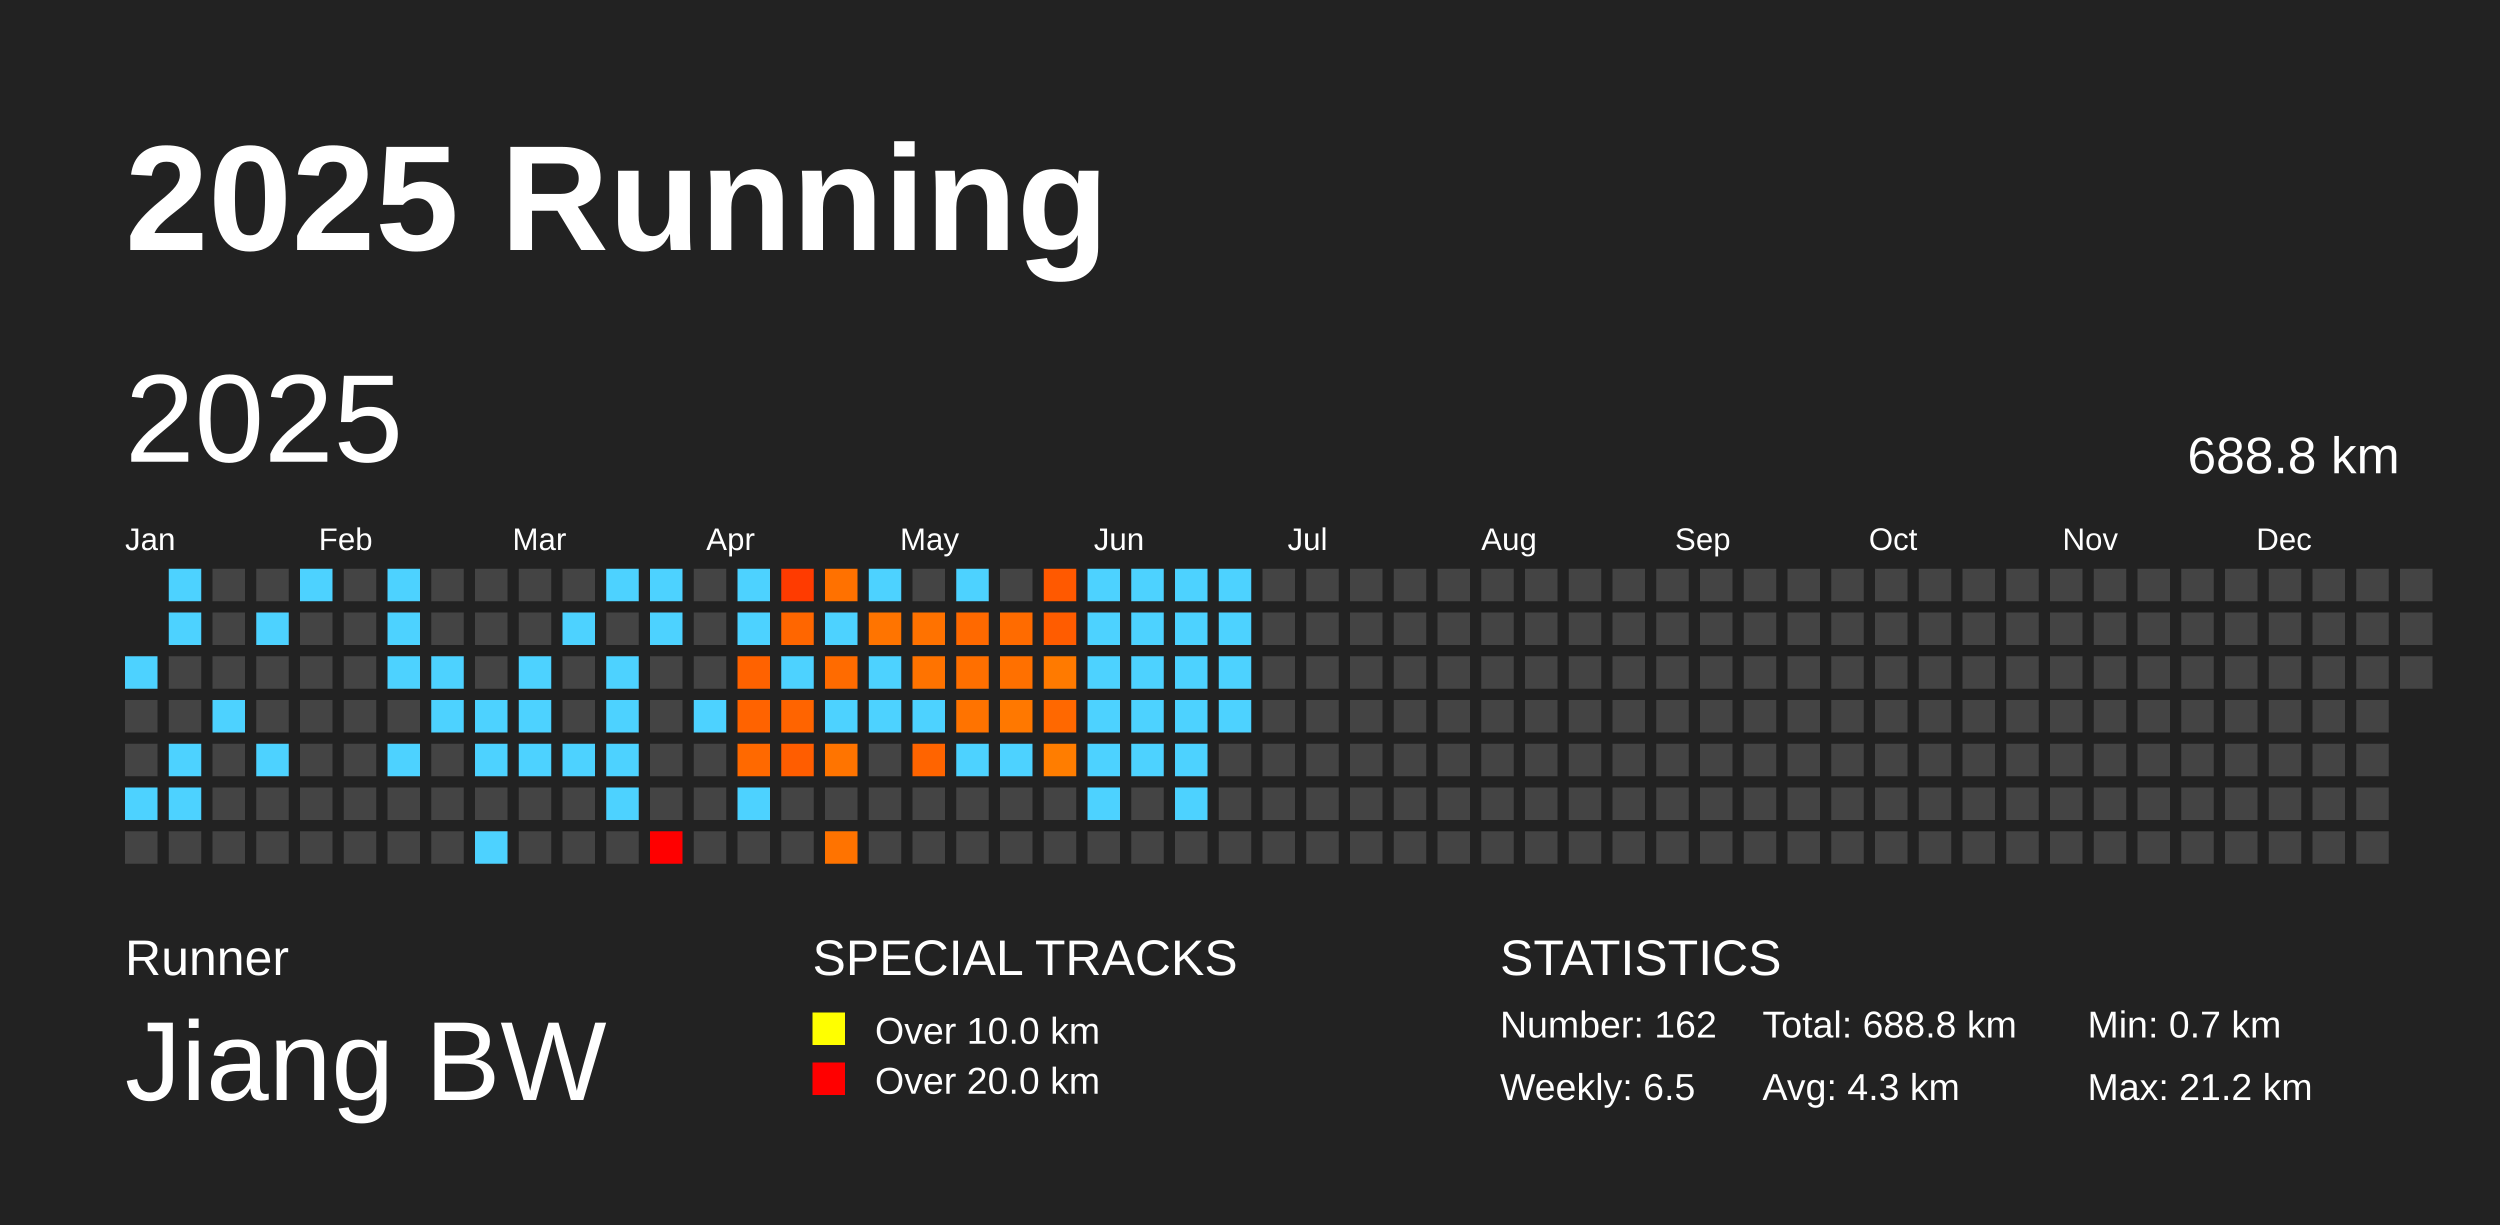
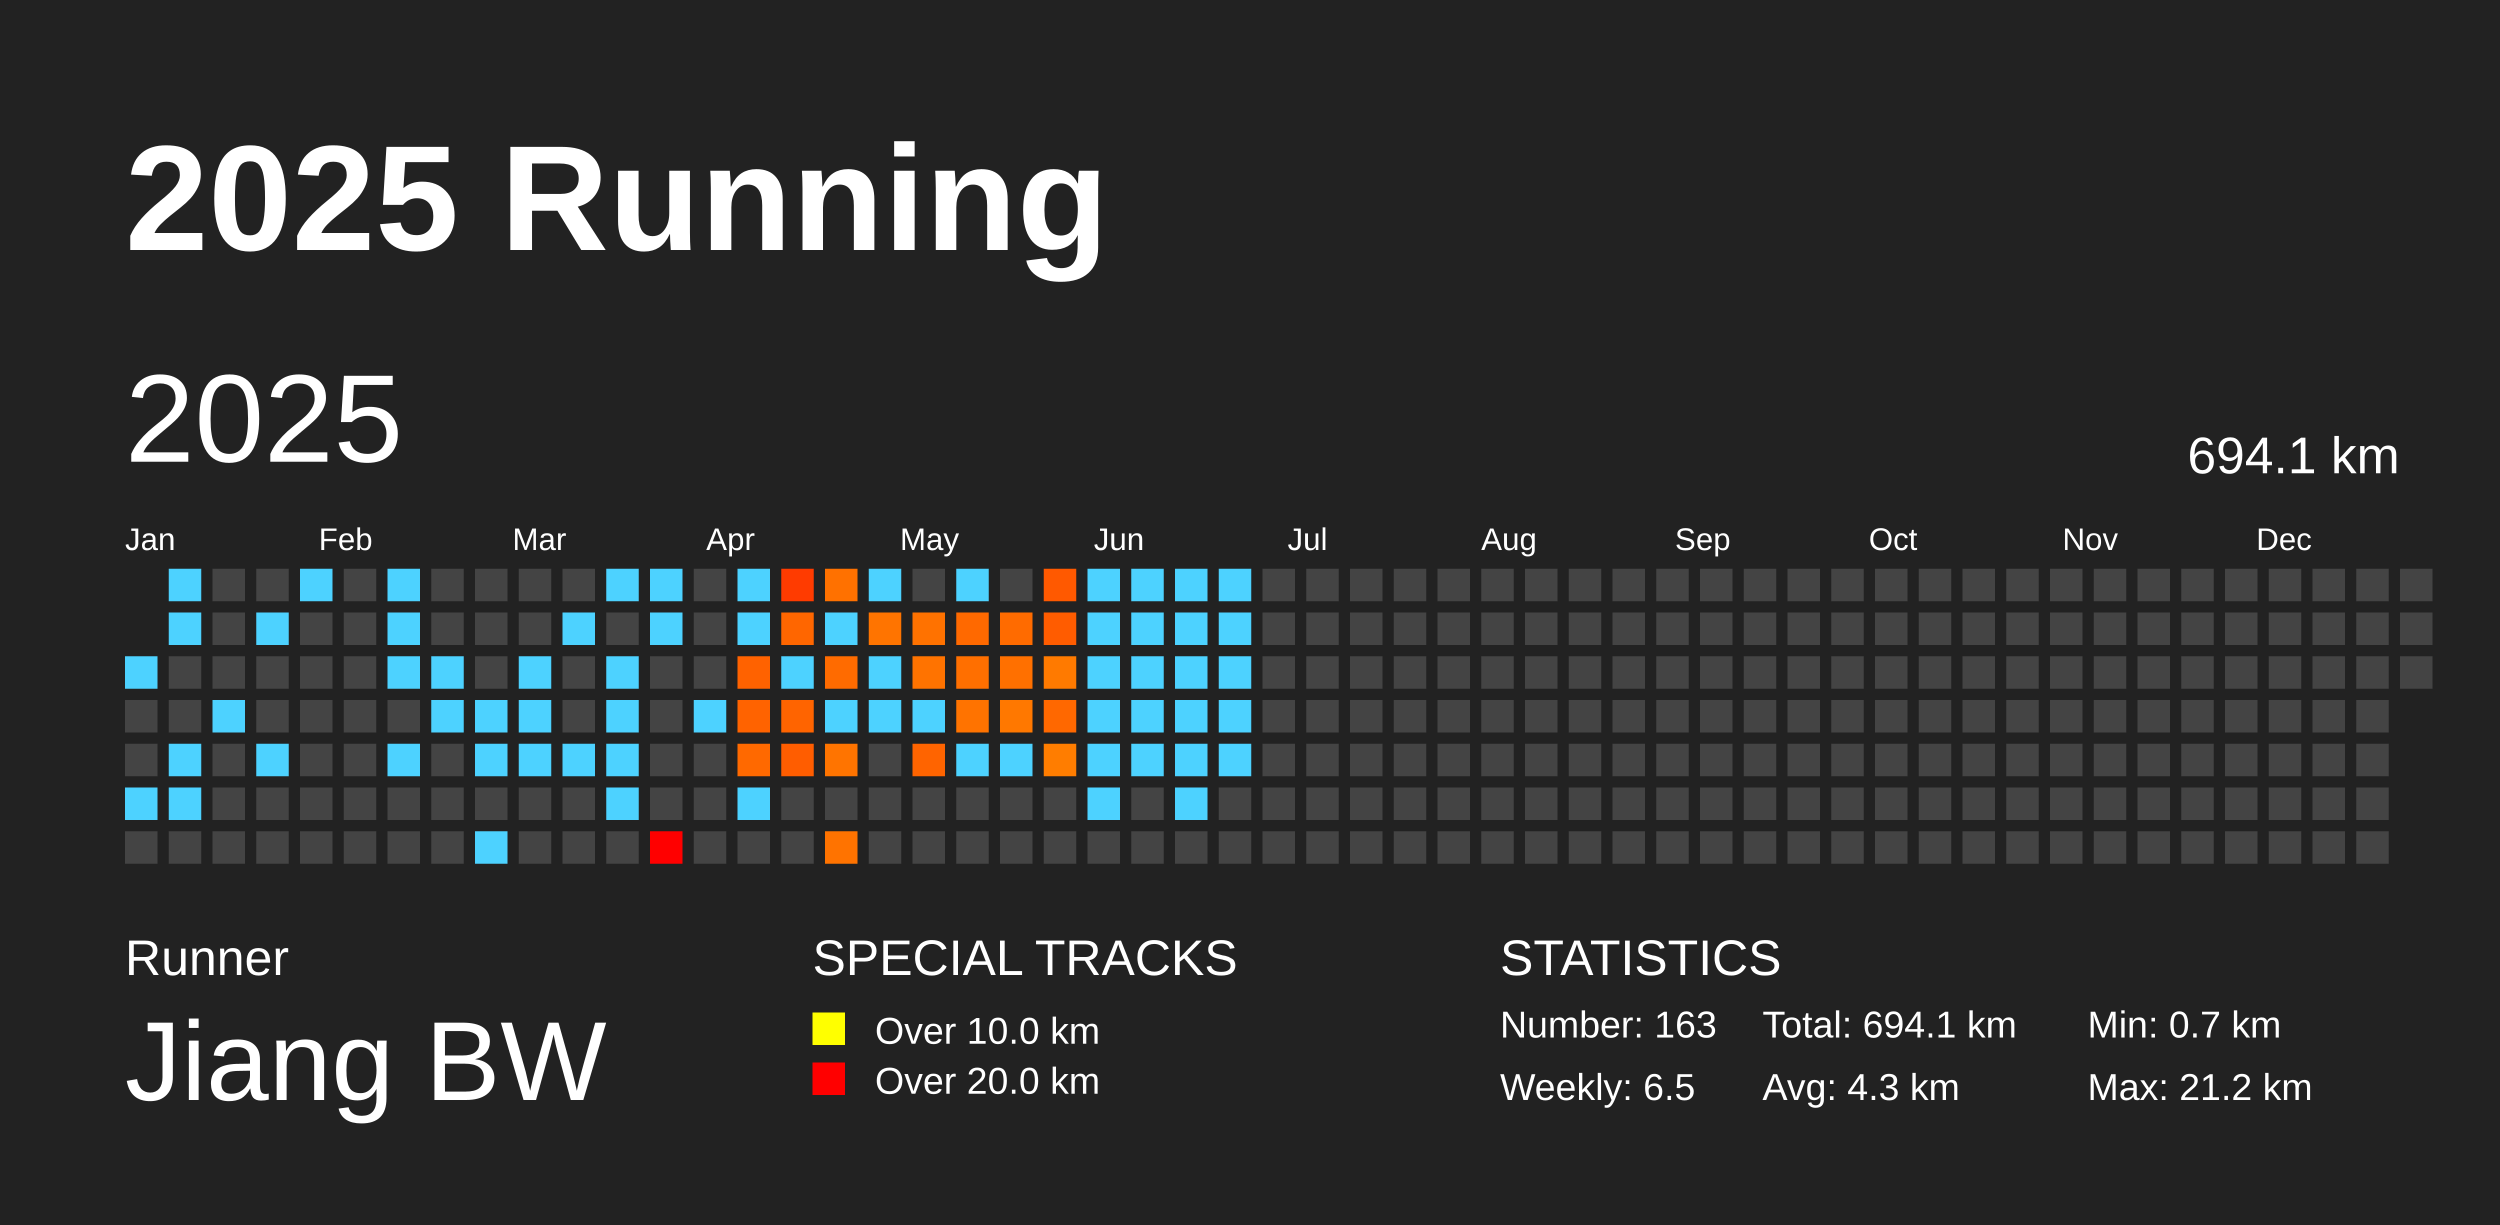
<svg xmlns="http://www.w3.org/2000/svg" baseProfile="full" height="98mm" version="1.1" viewBox="0,0,200,98" width="200mm">
  <defs />
  <rect fill="#222222" height="98" width="200" x="0" y="0" />
  <text fill="#FFFFFF" style="font-size:12px; font-family:Arial; font-weight:bold;" x="10" y="20">2025 Running</text>
  <text fill="#FFFFFF" style="font-size:4px; font-family:Arial" x="10" y="78">Runner</text>
  <text fill="#FFFFFF" style="font-size:9px; font-family:Arial" x="10" y="88">Jiang BW</text>
  <text fill="#FFFFFF" style="font-size:4px; font-family:Arial" x="65" y="78">SPECIAL TRACKS</text>
  <rect fill="yellow" height="2.6" width="2.6" x="65" y="81" />
  <text fill="#FFFFFF" style="font-size:3px; font-family:Arial" x="70" y="83.5">Over 10.0 km</text>
  <rect fill="red" height="2.6" width="2.6" x="65" y="85" />
  <text fill="#FFFFFF" style="font-size:3px; font-family:Arial" x="70" y="87.5">Over 20.0 km</text>
  <text fill="#FFFFFF" style="font-size:4px; font-family:Arial" x="120" y="78">STATISTICS</text>
-   <text fill="#FFFFFF" style="font-size:3px; font-family:Arial" x="120" y="83">Number: 162</text>
+   <text fill="#FFFFFF" style="font-size:3px; font-family:Arial" x="120" y="83">Number: 163</text>
  <text fill="#FFFFFF" style="font-size:3px; font-family:Arial" x="120" y="88">Weekly: 6.5</text>
-   <text fill="#FFFFFF" style="font-size:3px; font-family:Arial" x="141" y="83">Total: 688.8 km</text>
+   <text fill="#FFFFFF" style="font-size:3px; font-family:Arial" x="141" y="83">Total: 694.1 km</text>
  <text fill="#FFFFFF" style="font-size:3px; font-family:Arial" x="141" y="88">Avg: 4.3 km</text>
  <text fill="#FFFFFF" style="font-size:3px; font-family:Arial" x="167" y="83">Min: 0.7 km</text>
  <text fill="#FFFFFF" style="font-size:3px; font-family:Arial" x="167" y="88">Max: 21.2 km</text>
  <text dominant-baseline="hanging" fill="#FFFFFF" style="font-size:10.0px; font-family:Arial;" x="10" y="30">2025</text>
-   <text dominant-baseline="hanging" fill="#FFFFFF" style="font-size:4.125px; font-family:Arial;" x="175" y="35">688.8 km</text>
+   <text dominant-baseline="hanging" fill="#FFFFFF" style="font-size:4.125px; font-family:Arial;" x="175" y="35">694.1 km</text>
  <text fill="#FFFFFF" style="font-size:2.5px; font-family:Arial" x="10.0" y="44">Jan</text>
  <text fill="#FFFFFF" style="font-size:2.5px; font-family:Arial" x="25.5" y="44">Feb</text>
  <text fill="#FFFFFF" style="font-size:2.5px; font-family:Arial" x="41.0" y="44">Mar</text>
  <text fill="#FFFFFF" style="font-size:2.5px; font-family:Arial" x="56.5" y="44">Apr</text>
  <text fill="#FFFFFF" style="font-size:2.5px; font-family:Arial" x="72.0" y="44">May</text>
  <text fill="#FFFFFF" style="font-size:2.5px; font-family:Arial" x="87.5" y="44">Jun</text>
  <text fill="#FFFFFF" style="font-size:2.5px; font-family:Arial" x="103.0" y="44">Jul</text>
  <text fill="#FFFFFF" style="font-size:2.5px; font-family:Arial" x="118.5" y="44">Aug</text>
  <text fill="#FFFFFF" style="font-size:2.5px; font-family:Arial" x="134.0" y="44">Sep</text>
  <text fill="#FFFFFF" style="font-size:2.5px; font-family:Arial" x="149.5" y="44">Oct</text>
  <text fill="#FFFFFF" style="font-size:2.5px; font-family:Arial" x="165.0" y="44">Nov</text>
  <text fill="#FFFFFF" style="font-size:2.5px; font-family:Arial" x="180.5" y="44">Dec</text>
  <rect fill="#4dd2ff" height="2.6" width="2.6" x="10.0" y="52.5" />
  <rect fill="#444444" height="2.6" width="2.6" x="10.0" y="56.0" />
  <rect fill="#444444" height="2.6" width="2.6" x="10.0" y="59.5" />
  <rect fill="#4dd2ff" height="2.6" width="2.6" x="10.0" y="63.0" />
  <rect fill="#444444" height="2.6" width="2.6" x="10.0" y="66.5" />
  <rect fill="#4dd2ff" height="2.6" width="2.6" x="13.5" y="45.5" />
  <rect fill="#4dd2ff" height="2.6" width="2.6" x="13.5" y="49.0" />
  <rect fill="#444444" height="2.6" width="2.6" x="13.5" y="52.5" />
  <rect fill="#444444" height="2.6" width="2.6" x="13.5" y="56.0" />
  <rect fill="#4dd2ff" height="2.6" width="2.6" x="13.5" y="59.5" />
  <rect fill="#4dd2ff" height="2.6" width="2.6" x="13.5" y="63.0" />
  <rect fill="#444444" height="2.6" width="2.6" x="13.5" y="66.5" />
  <rect fill="#444444" height="2.6" width="2.6" x="17.0" y="45.5" />
  <rect fill="#444444" height="2.6" width="2.6" x="17.0" y="49.0" />
  <rect fill="#444444" height="2.6" width="2.6" x="17.0" y="52.5" />
  <rect fill="#4dd2ff" height="2.6" width="2.6" x="17.0" y="56.0" />
  <rect fill="#444444" height="2.6" width="2.6" x="17.0" y="59.5" />
  <rect fill="#444444" height="2.6" width="2.6" x="17.0" y="63.0" />
  <rect fill="#444444" height="2.6" width="2.6" x="17.0" y="66.5" />
  <rect fill="#444444" height="2.6" width="2.6" x="20.5" y="45.5" />
  <rect fill="#4dd2ff" height="2.6" width="2.6" x="20.5" y="49.0" />
  <rect fill="#444444" height="2.6" width="2.6" x="20.5" y="52.5" />
  <rect fill="#444444" height="2.6" width="2.6" x="20.5" y="56.0" />
  <rect fill="#4dd2ff" height="2.6" width="2.6" x="20.5" y="59.5" />
  <rect fill="#444444" height="2.6" width="2.6" x="20.5" y="63.0" />
  <rect fill="#444444" height="2.6" width="2.6" x="20.5" y="66.5" />
  <rect fill="#4dd2ff" height="2.6" width="2.6" x="24.0" y="45.5" />
  <rect fill="#444444" height="2.6" width="2.6" x="24.0" y="49.0" />
  <rect fill="#444444" height="2.6" width="2.6" x="24.0" y="52.5" />
  <rect fill="#444444" height="2.6" width="2.6" x="24.0" y="56.0" />
  <rect fill="#444444" height="2.6" width="2.6" x="24.0" y="59.5" />
  <rect fill="#444444" height="2.6" width="2.6" x="24.0" y="63.0" />
  <rect fill="#444444" height="2.6" width="2.6" x="24.0" y="66.5" />
  <rect fill="#444444" height="2.6" width="2.6" x="27.5" y="45.5" />
  <rect fill="#444444" height="2.6" width="2.6" x="27.5" y="49.0" />
  <rect fill="#444444" height="2.6" width="2.6" x="27.5" y="52.5" />
  <rect fill="#444444" height="2.6" width="2.6" x="27.5" y="56.0" />
  <rect fill="#444444" height="2.6" width="2.6" x="27.5" y="59.5" />
  <rect fill="#444444" height="2.6" width="2.6" x="27.5" y="63.0" />
  <rect fill="#444444" height="2.6" width="2.6" x="27.5" y="66.5" />
  <rect fill="#4dd2ff" height="2.6" width="2.6" x="31.0" y="45.5" />
  <rect fill="#4dd2ff" height="2.6" width="2.6" x="31.0" y="49.0" />
  <rect fill="#4dd2ff" height="2.6" width="2.6" x="31.0" y="52.5" />
  <rect fill="#444444" height="2.6" width="2.6" x="31.0" y="56.0" />
  <rect fill="#4dd2ff" height="2.6" width="2.6" x="31.0" y="59.5" />
  <rect fill="#444444" height="2.6" width="2.6" x="31.0" y="63.0" />
  <rect fill="#444444" height="2.6" width="2.6" x="31.0" y="66.5" />
  <rect fill="#444444" height="2.6" width="2.6" x="34.5" y="45.5" />
  <rect fill="#444444" height="2.6" width="2.6" x="34.5" y="49.0" />
  <rect fill="#4dd2ff" height="2.6" width="2.6" x="34.5" y="52.5" />
  <rect fill="#4dd2ff" height="2.6" width="2.6" x="34.5" y="56.0" />
  <rect fill="#444444" height="2.6" width="2.6" x="34.5" y="59.5" />
  <rect fill="#444444" height="2.6" width="2.6" x="34.5" y="63.0" />
  <rect fill="#444444" height="2.6" width="2.6" x="34.5" y="66.5" />
  <rect fill="#444444" height="2.6" width="2.6" x="38.0" y="45.5" />
  <rect fill="#444444" height="2.6" width="2.6" x="38.0" y="49.0" />
  <rect fill="#444444" height="2.6" width="2.6" x="38.0" y="52.5" />
  <rect fill="#4dd2ff" height="2.6" width="2.6" x="38.0" y="56.0" />
  <rect fill="#4dd2ff" height="2.6" width="2.6" x="38.0" y="59.5" />
  <rect fill="#444444" height="2.6" width="2.6" x="38.0" y="63.0" />
  <rect fill="#4dd2ff" height="2.6" width="2.6" x="38.0" y="66.5" />
  <rect fill="#444444" height="2.6" width="2.6" x="41.5" y="45.5" />
  <rect fill="#444444" height="2.6" width="2.6" x="41.5" y="49.0" />
  <rect fill="#4dd2ff" height="2.6" width="2.6" x="41.5" y="52.5" />
  <rect fill="#4dd2ff" height="2.6" width="2.6" x="41.5" y="56.0" />
  <rect fill="#4dd2ff" height="2.6" width="2.6" x="41.5" y="59.5" />
  <rect fill="#444444" height="2.6" width="2.6" x="41.5" y="63.0" />
  <rect fill="#444444" height="2.6" width="2.6" x="41.5" y="66.5" />
  <rect fill="#444444" height="2.6" width="2.6" x="45.0" y="45.5" />
  <rect fill="#4dd2ff" height="2.6" width="2.6" x="45.0" y="49.0" />
  <rect fill="#444444" height="2.6" width="2.6" x="45.0" y="52.5" />
  <rect fill="#444444" height="2.6" width="2.6" x="45.0" y="56.0" />
  <rect fill="#4dd2ff" height="2.6" width="2.6" x="45.0" y="59.5" />
  <rect fill="#444444" height="2.6" width="2.6" x="45.0" y="63.0" />
  <rect fill="#444444" height="2.6" width="2.6" x="45.0" y="66.5" />
  <rect fill="#4dd2ff" height="2.6" width="2.6" x="48.5" y="45.5" />
  <rect fill="#444444" height="2.6" width="2.6" x="48.5" y="49.0" />
  <rect fill="#4dd2ff" height="2.6" width="2.6" x="48.5" y="52.5" />
  <rect fill="#4dd2ff" height="2.6" width="2.6" x="48.5" y="56.0" />
  <rect fill="#4dd2ff" height="2.6" width="2.6" x="48.5" y="59.5" />
  <rect fill="#4dd2ff" height="2.6" width="2.6" x="48.5" y="63.0" />
  <rect fill="#444444" height="2.6" width="2.6" x="48.5" y="66.5" />
  <rect fill="#4dd2ff" height="2.6" width="2.6" x="52.0" y="45.5" />
  <rect fill="#4dd2ff" height="2.6" width="2.6" x="52.0" y="49.0" />
  <rect fill="#444444" height="2.6" width="2.6" x="52.0" y="52.5" />
  <rect fill="#444444" height="2.6" width="2.6" x="52.0" y="56.0" />
  <rect fill="#444444" height="2.6" width="2.6" x="52.0" y="59.5" />
  <rect fill="#444444" height="2.6" width="2.6" x="52.0" y="63.0" />
  <rect fill="red" height="2.6" width="2.6" x="52.0" y="66.5" />
  <rect fill="#444444" height="2.6" width="2.6" x="55.5" y="45.5" />
  <rect fill="#444444" height="2.6" width="2.6" x="55.5" y="49.0" />
  <rect fill="#444444" height="2.6" width="2.6" x="55.5" y="52.5" />
  <rect fill="#4dd2ff" height="2.6" width="2.6" x="55.5" y="56.0" />
  <rect fill="#444444" height="2.6" width="2.6" x="55.5" y="59.5" />
  <rect fill="#444444" height="2.6" width="2.6" x="55.5" y="63.0" />
  <rect fill="#444444" height="2.6" width="2.6" x="55.5" y="66.5" />
  <rect fill="#4dd2ff" height="2.6" width="2.6" x="59.0" y="45.5" />
  <rect fill="#4dd2ff" height="2.6" width="2.6" x="59.0" y="49.0" />
  <rect fill="#ff6200" height="2.6" width="2.6" x="59.0" y="52.5" />
  <rect fill="#ff6300" height="2.6" width="2.6" x="59.0" y="56.0" />
  <rect fill="#ff6900" height="2.6" width="2.6" x="59.0" y="59.5" />
  <rect fill="#4dd2ff" height="2.6" width="2.6" x="59.0" y="63.0" />
  <rect fill="#444444" height="2.6" width="2.6" x="59.0" y="66.5" />
  <rect fill="#ff3b00" height="2.6" width="2.6" x="62.5" y="45.5" />
  <rect fill="#ff6600" height="2.6" width="2.6" x="62.5" y="49.0" />
  <rect fill="#4dd2ff" height="2.6" width="2.6" x="62.5" y="52.5" />
  <rect fill="#ff6400" height="2.6" width="2.6" x="62.5" y="56.0" />
  <rect fill="#ff5d00" height="2.6" width="2.6" x="62.5" y="59.5" />
  <rect fill="#444444" height="2.6" width="2.6" x="62.5" y="63.0" />
  <rect fill="#444444" height="2.6" width="2.6" x="62.5" y="66.5" />
  <rect fill="#ff7100" height="2.6" width="2.6" x="66.0" y="45.5" />
  <rect fill="#4dd2ff" height="2.6" width="2.6" x="66.0" y="49.0" />
  <rect fill="#ff6b00" height="2.6" width="2.6" x="66.0" y="52.5" />
  <rect fill="#4dd2ff" height="2.6" width="2.6" x="66.0" y="56.0" />
  <rect fill="#ff7400" height="2.6" width="2.6" x="66.0" y="59.5" />
  <rect fill="#444444" height="2.6" width="2.6" x="66.0" y="63.0" />
  <rect fill="#ff7300" height="2.6" width="2.6" x="66.0" y="66.5" />
  <rect fill="#4dd2ff" height="2.6" width="2.6" x="69.5" y="45.5" />
  <rect fill="#ff7400" height="2.6" width="2.6" x="69.5" y="49.0" />
  <rect fill="#4dd2ff" height="2.6" width="2.6" x="69.5" y="52.5" />
  <rect fill="#4dd2ff" height="2.6" width="2.6" x="69.5" y="56.0" />
  <rect fill="#444444" height="2.6" width="2.6" x="69.5" y="59.5" />
  <rect fill="#444444" height="2.6" width="2.6" x="69.5" y="63.0" />
  <rect fill="#444444" height="2.6" width="2.6" x="69.5" y="66.5" />
  <rect fill="#444444" height="2.6" width="2.6" x="73.0" y="45.5" />
  <rect fill="#ff7200" height="2.6" width="2.6" x="73.0" y="49.0" />
  <rect fill="#ff7300" height="2.6" width="2.6" x="73.0" y="52.5" />
  <rect fill="#4dd2ff" height="2.6" width="2.6" x="73.0" y="56.0" />
  <rect fill="#ff6400" height="2.6" width="2.6" x="73.0" y="59.5" />
  <rect fill="#444444" height="2.6" width="2.6" x="73.0" y="63.0" />
  <rect fill="#444444" height="2.6" width="2.6" x="73.0" y="66.5" />
  <rect fill="#4dd2ff" height="2.6" width="2.6" x="76.5" y="45.5" />
  <rect fill="#ff6900" height="2.6" width="2.6" x="76.5" y="49.0" />
  <rect fill="#ff6f00" height="2.6" width="2.6" x="76.5" y="52.5" />
  <rect fill="#ff7300" height="2.6" width="2.6" x="76.5" y="56.0" />
  <rect fill="#4dd2ff" height="2.6" width="2.6" x="76.5" y="59.5" />
  <rect fill="#444444" height="2.6" width="2.6" x="76.5" y="63.0" />
  <rect fill="#444444" height="2.6" width="2.6" x="76.5" y="66.5" />
  <rect fill="#444444" height="2.6" width="2.6" x="80.0" y="45.5" />
  <rect fill="#ff6b00" height="2.6" width="2.6" x="80.0" y="49.0" />
  <rect fill="#ff7000" height="2.6" width="2.6" x="80.0" y="52.5" />
  <rect fill="#ff7800" height="2.6" width="2.6" x="80.0" y="56.0" />
  <rect fill="#4dd2ff" height="2.6" width="2.6" x="80.0" y="59.5" />
  <rect fill="#444444" height="2.6" width="2.6" x="80.0" y="63.0" />
  <rect fill="#444444" height="2.6" width="2.6" x="80.0" y="66.5" />
  <rect fill="#ff5900" height="2.6" width="2.6" x="83.5" y="45.5" />
  <rect fill="#ff5c00" height="2.6" width="2.6" x="83.5" y="49.0" />
  <rect fill="#ff7a00" height="2.6" width="2.6" x="83.5" y="52.5" />
  <rect fill="#ff6800" height="2.6" width="2.6" x="83.5" y="56.0" />
  <rect fill="#ff7d00" height="2.6" width="2.6" x="83.5" y="59.5" />
  <rect fill="#444444" height="2.6" width="2.6" x="83.5" y="63.0" />
  <rect fill="#444444" height="2.6" width="2.6" x="83.5" y="66.5" />
  <rect fill="#4dd2ff" height="2.6" width="2.6" x="87.0" y="45.5" />
  <rect fill="#4dd2ff" height="2.6" width="2.6" x="87.0" y="49.0" />
  <rect fill="#4dd2ff" height="2.6" width="2.6" x="87.0" y="52.5" />
  <rect fill="#4dd2ff" height="2.6" width="2.6" x="87.0" y="56.0" />
  <rect fill="#4dd2ff" height="2.6" width="2.6" x="87.0" y="59.5" />
  <rect fill="#4dd2ff" height="2.6" width="2.6" x="87.0" y="63.0" />
  <rect fill="#444444" height="2.6" width="2.6" x="87.0" y="66.5" />
  <rect fill="#4dd2ff" height="2.6" width="2.6" x="90.5" y="45.5" />
  <rect fill="#4dd2ff" height="2.6" width="2.6" x="90.5" y="49.0" />
  <rect fill="#4dd2ff" height="2.6" width="2.6" x="90.5" y="52.5" />
  <rect fill="#4dd2ff" height="2.6" width="2.6" x="90.5" y="56.0" />
  <rect fill="#4dd2ff" height="2.6" width="2.6" x="90.5" y="59.5" />
  <rect fill="#444444" height="2.6" width="2.6" x="90.5" y="63.0" />
  <rect fill="#444444" height="2.6" width="2.6" x="90.5" y="66.5" />
  <rect fill="#4dd2ff" height="2.6" width="2.6" x="94.0" y="45.5" />
  <rect fill="#4dd2ff" height="2.6" width="2.6" x="94.0" y="49.0" />
  <rect fill="#4dd2ff" height="2.6" width="2.6" x="94.0" y="52.5" />
  <rect fill="#4dd2ff" height="2.6" width="2.6" x="94.0" y="56.0" />
  <rect fill="#4dd2ff" height="2.6" width="2.6" x="94.0" y="59.5" />
  <rect fill="#4dd2ff" height="2.6" width="2.6" x="94.0" y="63.0" />
  <rect fill="#444444" height="2.6" width="2.6" x="94.0" y="66.5" />
  <rect fill="#4dd2ff" height="2.6" width="2.6" x="97.5" y="45.5" />
  <rect fill="#4dd2ff" height="2.6" width="2.6" x="97.5" y="49.0" />
  <rect fill="#4dd2ff" height="2.6" width="2.6" x="97.5" y="52.5" />
  <rect fill="#4dd2ff" height="2.6" width="2.6" x="97.5" y="56.0" />
-   <rect fill="#444444" height="2.6" width="2.6" x="97.5" y="59.5" />
+   <rect fill="#4dd2ff" height="2.6" width="2.6" x="97.5" y="59.5" />
  <rect fill="#444444" height="2.6" width="2.6" x="97.5" y="63.0" />
  <rect fill="#444444" height="2.6" width="2.6" x="97.5" y="66.5" />
  <rect fill="#444444" height="2.6" width="2.6" x="101.0" y="45.5" />
  <rect fill="#444444" height="2.6" width="2.6" x="101.0" y="49.0" />
  <rect fill="#444444" height="2.6" width="2.6" x="101.0" y="52.5" />
  <rect fill="#444444" height="2.6" width="2.6" x="101.0" y="56.0" />
  <rect fill="#444444" height="2.6" width="2.6" x="101.0" y="59.5" />
  <rect fill="#444444" height="2.6" width="2.6" x="101.0" y="63.0" />
  <rect fill="#444444" height="2.6" width="2.6" x="101.0" y="66.5" />
  <rect fill="#444444" height="2.6" width="2.6" x="104.5" y="45.5" />
  <rect fill="#444444" height="2.6" width="2.6" x="104.5" y="49.0" />
  <rect fill="#444444" height="2.6" width="2.6" x="104.5" y="52.5" />
  <rect fill="#444444" height="2.6" width="2.6" x="104.5" y="56.0" />
  <rect fill="#444444" height="2.6" width="2.6" x="104.5" y="59.5" />
  <rect fill="#444444" height="2.6" width="2.6" x="104.5" y="63.0" />
  <rect fill="#444444" height="2.6" width="2.6" x="104.5" y="66.5" />
  <rect fill="#444444" height="2.6" width="2.6" x="108.0" y="45.5" />
  <rect fill="#444444" height="2.6" width="2.6" x="108.0" y="49.0" />
  <rect fill="#444444" height="2.6" width="2.6" x="108.0" y="52.5" />
  <rect fill="#444444" height="2.6" width="2.6" x="108.0" y="56.0" />
  <rect fill="#444444" height="2.6" width="2.6" x="108.0" y="59.5" />
  <rect fill="#444444" height="2.6" width="2.6" x="108.0" y="63.0" />
  <rect fill="#444444" height="2.6" width="2.6" x="108.0" y="66.5" />
  <rect fill="#444444" height="2.6" width="2.6" x="111.5" y="45.5" />
  <rect fill="#444444" height="2.6" width="2.6" x="111.5" y="49.0" />
  <rect fill="#444444" height="2.6" width="2.6" x="111.5" y="52.5" />
  <rect fill="#444444" height="2.6" width="2.6" x="111.5" y="56.0" />
  <rect fill="#444444" height="2.6" width="2.6" x="111.5" y="59.5" />
  <rect fill="#444444" height="2.6" width="2.6" x="111.5" y="63.0" />
  <rect fill="#444444" height="2.6" width="2.6" x="111.5" y="66.5" />
  <rect fill="#444444" height="2.6" width="2.6" x="115.0" y="45.5" />
  <rect fill="#444444" height="2.6" width="2.6" x="115.0" y="49.0" />
  <rect fill="#444444" height="2.6" width="2.6" x="115.0" y="52.5" />
  <rect fill="#444444" height="2.6" width="2.6" x="115.0" y="56.0" />
  <rect fill="#444444" height="2.6" width="2.6" x="115.0" y="59.5" />
  <rect fill="#444444" height="2.6" width="2.6" x="115.0" y="63.0" />
  <rect fill="#444444" height="2.6" width="2.6" x="115.0" y="66.5" />
  <rect fill="#444444" height="2.6" width="2.6" x="118.5" y="45.5" />
  <rect fill="#444444" height="2.6" width="2.6" x="118.5" y="49.0" />
  <rect fill="#444444" height="2.6" width="2.6" x="118.5" y="52.5" />
  <rect fill="#444444" height="2.6" width="2.6" x="118.5" y="56.0" />
  <rect fill="#444444" height="2.6" width="2.6" x="118.5" y="59.5" />
  <rect fill="#444444" height="2.6" width="2.6" x="118.5" y="63.0" />
  <rect fill="#444444" height="2.6" width="2.6" x="118.5" y="66.5" />
  <rect fill="#444444" height="2.6" width="2.6" x="122.0" y="45.5" />
  <rect fill="#444444" height="2.6" width="2.6" x="122.0" y="49.0" />
  <rect fill="#444444" height="2.6" width="2.6" x="122.0" y="52.5" />
  <rect fill="#444444" height="2.6" width="2.6" x="122.0" y="56.0" />
  <rect fill="#444444" height="2.6" width="2.6" x="122.0" y="59.5" />
  <rect fill="#444444" height="2.6" width="2.6" x="122.0" y="63.0" />
  <rect fill="#444444" height="2.6" width="2.6" x="122.0" y="66.5" />
  <rect fill="#444444" height="2.6" width="2.6" x="125.5" y="45.5" />
  <rect fill="#444444" height="2.6" width="2.6" x="125.5" y="49.0" />
  <rect fill="#444444" height="2.6" width="2.6" x="125.5" y="52.5" />
  <rect fill="#444444" height="2.6" width="2.6" x="125.5" y="56.0" />
  <rect fill="#444444" height="2.6" width="2.6" x="125.5" y="59.5" />
  <rect fill="#444444" height="2.6" width="2.6" x="125.5" y="63.0" />
  <rect fill="#444444" height="2.6" width="2.6" x="125.5" y="66.5" />
  <rect fill="#444444" height="2.6" width="2.6" x="129.0" y="45.5" />
  <rect fill="#444444" height="2.6" width="2.6" x="129.0" y="49.0" />
  <rect fill="#444444" height="2.6" width="2.6" x="129.0" y="52.5" />
  <rect fill="#444444" height="2.6" width="2.6" x="129.0" y="56.0" />
  <rect fill="#444444" height="2.6" width="2.6" x="129.0" y="59.5" />
  <rect fill="#444444" height="2.6" width="2.6" x="129.0" y="63.0" />
  <rect fill="#444444" height="2.6" width="2.6" x="129.0" y="66.5" />
  <rect fill="#444444" height="2.6" width="2.6" x="132.5" y="45.5" />
  <rect fill="#444444" height="2.6" width="2.6" x="132.5" y="49.0" />
  <rect fill="#444444" height="2.6" width="2.6" x="132.5" y="52.5" />
  <rect fill="#444444" height="2.6" width="2.6" x="132.5" y="56.0" />
  <rect fill="#444444" height="2.6" width="2.6" x="132.5" y="59.5" />
  <rect fill="#444444" height="2.6" width="2.6" x="132.5" y="63.0" />
  <rect fill="#444444" height="2.6" width="2.6" x="132.5" y="66.5" />
  <rect fill="#444444" height="2.6" width="2.6" x="136.0" y="45.5" />
  <rect fill="#444444" height="2.6" width="2.6" x="136.0" y="49.0" />
  <rect fill="#444444" height="2.6" width="2.6" x="136.0" y="52.5" />
  <rect fill="#444444" height="2.6" width="2.6" x="136.0" y="56.0" />
  <rect fill="#444444" height="2.6" width="2.6" x="136.0" y="59.5" />
  <rect fill="#444444" height="2.6" width="2.6" x="136.0" y="63.0" />
  <rect fill="#444444" height="2.6" width="2.6" x="136.0" y="66.5" />
  <rect fill="#444444" height="2.6" width="2.6" x="139.5" y="45.5" />
  <rect fill="#444444" height="2.6" width="2.6" x="139.5" y="49.0" />
  <rect fill="#444444" height="2.6" width="2.6" x="139.5" y="52.5" />
  <rect fill="#444444" height="2.6" width="2.6" x="139.5" y="56.0" />
  <rect fill="#444444" height="2.6" width="2.6" x="139.5" y="59.5" />
  <rect fill="#444444" height="2.6" width="2.6" x="139.5" y="63.0" />
  <rect fill="#444444" height="2.6" width="2.6" x="139.5" y="66.5" />
  <rect fill="#444444" height="2.6" width="2.6" x="143.0" y="45.5" />
  <rect fill="#444444" height="2.6" width="2.6" x="143.0" y="49.0" />
  <rect fill="#444444" height="2.6" width="2.6" x="143.0" y="52.5" />
  <rect fill="#444444" height="2.6" width="2.6" x="143.0" y="56.0" />
  <rect fill="#444444" height="2.6" width="2.6" x="143.0" y="59.5" />
  <rect fill="#444444" height="2.6" width="2.6" x="143.0" y="63.0" />
  <rect fill="#444444" height="2.6" width="2.6" x="143.0" y="66.5" />
  <rect fill="#444444" height="2.6" width="2.6" x="146.5" y="45.5" />
  <rect fill="#444444" height="2.6" width="2.6" x="146.5" y="49.0" />
  <rect fill="#444444" height="2.6" width="2.6" x="146.5" y="52.5" />
  <rect fill="#444444" height="2.6" width="2.6" x="146.5" y="56.0" />
  <rect fill="#444444" height="2.6" width="2.6" x="146.5" y="59.5" />
  <rect fill="#444444" height="2.6" width="2.6" x="146.5" y="63.0" />
  <rect fill="#444444" height="2.6" width="2.6" x="146.5" y="66.5" />
  <rect fill="#444444" height="2.6" width="2.6" x="150.0" y="45.5" />
  <rect fill="#444444" height="2.6" width="2.6" x="150.0" y="49.0" />
  <rect fill="#444444" height="2.6" width="2.6" x="150.0" y="52.5" />
  <rect fill="#444444" height="2.6" width="2.6" x="150.0" y="56.0" />
  <rect fill="#444444" height="2.6" width="2.6" x="150.0" y="59.5" />
  <rect fill="#444444" height="2.6" width="2.6" x="150.0" y="63.0" />
  <rect fill="#444444" height="2.6" width="2.6" x="150.0" y="66.5" />
  <rect fill="#444444" height="2.6" width="2.6" x="153.5" y="45.5" />
  <rect fill="#444444" height="2.6" width="2.6" x="153.5" y="49.0" />
  <rect fill="#444444" height="2.6" width="2.6" x="153.5" y="52.5" />
  <rect fill="#444444" height="2.6" width="2.6" x="153.5" y="56.0" />
  <rect fill="#444444" height="2.6" width="2.6" x="153.5" y="59.5" />
  <rect fill="#444444" height="2.6" width="2.6" x="153.5" y="63.0" />
  <rect fill="#444444" height="2.6" width="2.6" x="153.5" y="66.5" />
  <rect fill="#444444" height="2.6" width="2.6" x="157.0" y="45.5" />
  <rect fill="#444444" height="2.6" width="2.6" x="157.0" y="49.0" />
  <rect fill="#444444" height="2.6" width="2.6" x="157.0" y="52.5" />
  <rect fill="#444444" height="2.6" width="2.6" x="157.0" y="56.0" />
  <rect fill="#444444" height="2.6" width="2.6" x="157.0" y="59.5" />
  <rect fill="#444444" height="2.6" width="2.6" x="157.0" y="63.0" />
  <rect fill="#444444" height="2.6" width="2.6" x="157.0" y="66.5" />
  <rect fill="#444444" height="2.6" width="2.6" x="160.5" y="45.5" />
  <rect fill="#444444" height="2.6" width="2.6" x="160.5" y="49.0" />
  <rect fill="#444444" height="2.6" width="2.6" x="160.5" y="52.5" />
  <rect fill="#444444" height="2.6" width="2.6" x="160.5" y="56.0" />
  <rect fill="#444444" height="2.6" width="2.6" x="160.5" y="59.5" />
  <rect fill="#444444" height="2.6" width="2.6" x="160.5" y="63.0" />
  <rect fill="#444444" height="2.6" width="2.6" x="160.5" y="66.5" />
  <rect fill="#444444" height="2.6" width="2.6" x="164.0" y="45.5" />
  <rect fill="#444444" height="2.6" width="2.6" x="164.0" y="49.0" />
  <rect fill="#444444" height="2.6" width="2.6" x="164.0" y="52.5" />
  <rect fill="#444444" height="2.6" width="2.6" x="164.0" y="56.0" />
  <rect fill="#444444" height="2.6" width="2.6" x="164.0" y="59.5" />
  <rect fill="#444444" height="2.6" width="2.6" x="164.0" y="63.0" />
  <rect fill="#444444" height="2.6" width="2.6" x="164.0" y="66.5" />
  <rect fill="#444444" height="2.6" width="2.6" x="167.5" y="45.5" />
  <rect fill="#444444" height="2.6" width="2.6" x="167.5" y="49.0" />
  <rect fill="#444444" height="2.6" width="2.6" x="167.5" y="52.5" />
  <rect fill="#444444" height="2.6" width="2.6" x="167.5" y="56.0" />
  <rect fill="#444444" height="2.6" width="2.6" x="167.5" y="59.5" />
  <rect fill="#444444" height="2.6" width="2.6" x="167.5" y="63.0" />
  <rect fill="#444444" height="2.6" width="2.6" x="167.5" y="66.5" />
  <rect fill="#444444" height="2.6" width="2.6" x="171.0" y="45.5" />
  <rect fill="#444444" height="2.6" width="2.6" x="171.0" y="49.0" />
  <rect fill="#444444" height="2.6" width="2.6" x="171.0" y="52.5" />
  <rect fill="#444444" height="2.6" width="2.6" x="171.0" y="56.0" />
  <rect fill="#444444" height="2.6" width="2.6" x="171.0" y="59.5" />
  <rect fill="#444444" height="2.6" width="2.6" x="171.0" y="63.0" />
  <rect fill="#444444" height="2.6" width="2.6" x="171.0" y="66.5" />
  <rect fill="#444444" height="2.6" width="2.6" x="174.5" y="45.5" />
  <rect fill="#444444" height="2.6" width="2.6" x="174.5" y="49.0" />
  <rect fill="#444444" height="2.6" width="2.6" x="174.5" y="52.5" />
  <rect fill="#444444" height="2.6" width="2.6" x="174.5" y="56.0" />
  <rect fill="#444444" height="2.6" width="2.6" x="174.5" y="59.5" />
  <rect fill="#444444" height="2.6" width="2.6" x="174.5" y="63.0" />
  <rect fill="#444444" height="2.6" width="2.6" x="174.5" y="66.5" />
  <rect fill="#444444" height="2.6" width="2.6" x="178.0" y="45.5" />
  <rect fill="#444444" height="2.6" width="2.6" x="178.0" y="49.0" />
  <rect fill="#444444" height="2.6" width="2.6" x="178.0" y="52.5" />
  <rect fill="#444444" height="2.6" width="2.6" x="178.0" y="56.0" />
  <rect fill="#444444" height="2.6" width="2.6" x="178.0" y="59.5" />
  <rect fill="#444444" height="2.6" width="2.6" x="178.0" y="63.0" />
  <rect fill="#444444" height="2.6" width="2.6" x="178.0" y="66.5" />
  <rect fill="#444444" height="2.6" width="2.6" x="181.5" y="45.5" />
  <rect fill="#444444" height="2.6" width="2.6" x="181.5" y="49.0" />
  <rect fill="#444444" height="2.6" width="2.6" x="181.5" y="52.5" />
  <rect fill="#444444" height="2.6" width="2.6" x="181.5" y="56.0" />
  <rect fill="#444444" height="2.6" width="2.6" x="181.5" y="59.5" />
  <rect fill="#444444" height="2.6" width="2.6" x="181.5" y="63.0" />
  <rect fill="#444444" height="2.6" width="2.6" x="181.5" y="66.5" />
  <rect fill="#444444" height="2.6" width="2.6" x="185.0" y="45.5" />
  <rect fill="#444444" height="2.6" width="2.6" x="185.0" y="49.0" />
  <rect fill="#444444" height="2.6" width="2.6" x="185.0" y="52.5" />
  <rect fill="#444444" height="2.6" width="2.6" x="185.0" y="56.0" />
  <rect fill="#444444" height="2.6" width="2.6" x="185.0" y="59.5" />
  <rect fill="#444444" height="2.6" width="2.6" x="185.0" y="63.0" />
  <rect fill="#444444" height="2.6" width="2.6" x="185.0" y="66.5" />
  <rect fill="#444444" height="2.6" width="2.6" x="188.5" y="45.5" />
  <rect fill="#444444" height="2.6" width="2.6" x="188.5" y="49.0" />
  <rect fill="#444444" height="2.6" width="2.6" x="188.5" y="52.5" />
  <rect fill="#444444" height="2.6" width="2.6" x="188.5" y="56.0" />
  <rect fill="#444444" height="2.6" width="2.6" x="188.5" y="59.5" />
  <rect fill="#444444" height="2.6" width="2.6" x="188.5" y="63.0" />
  <rect fill="#444444" height="2.6" width="2.6" x="188.5" y="66.5" />
  <rect fill="#444444" height="2.6" width="2.6" x="192.0" y="45.5" />
  <rect fill="#444444" height="2.6" width="2.6" x="192.0" y="49.0" />
  <rect fill="#444444" height="2.6" width="2.6" x="192.0" y="52.5" />
</svg>
